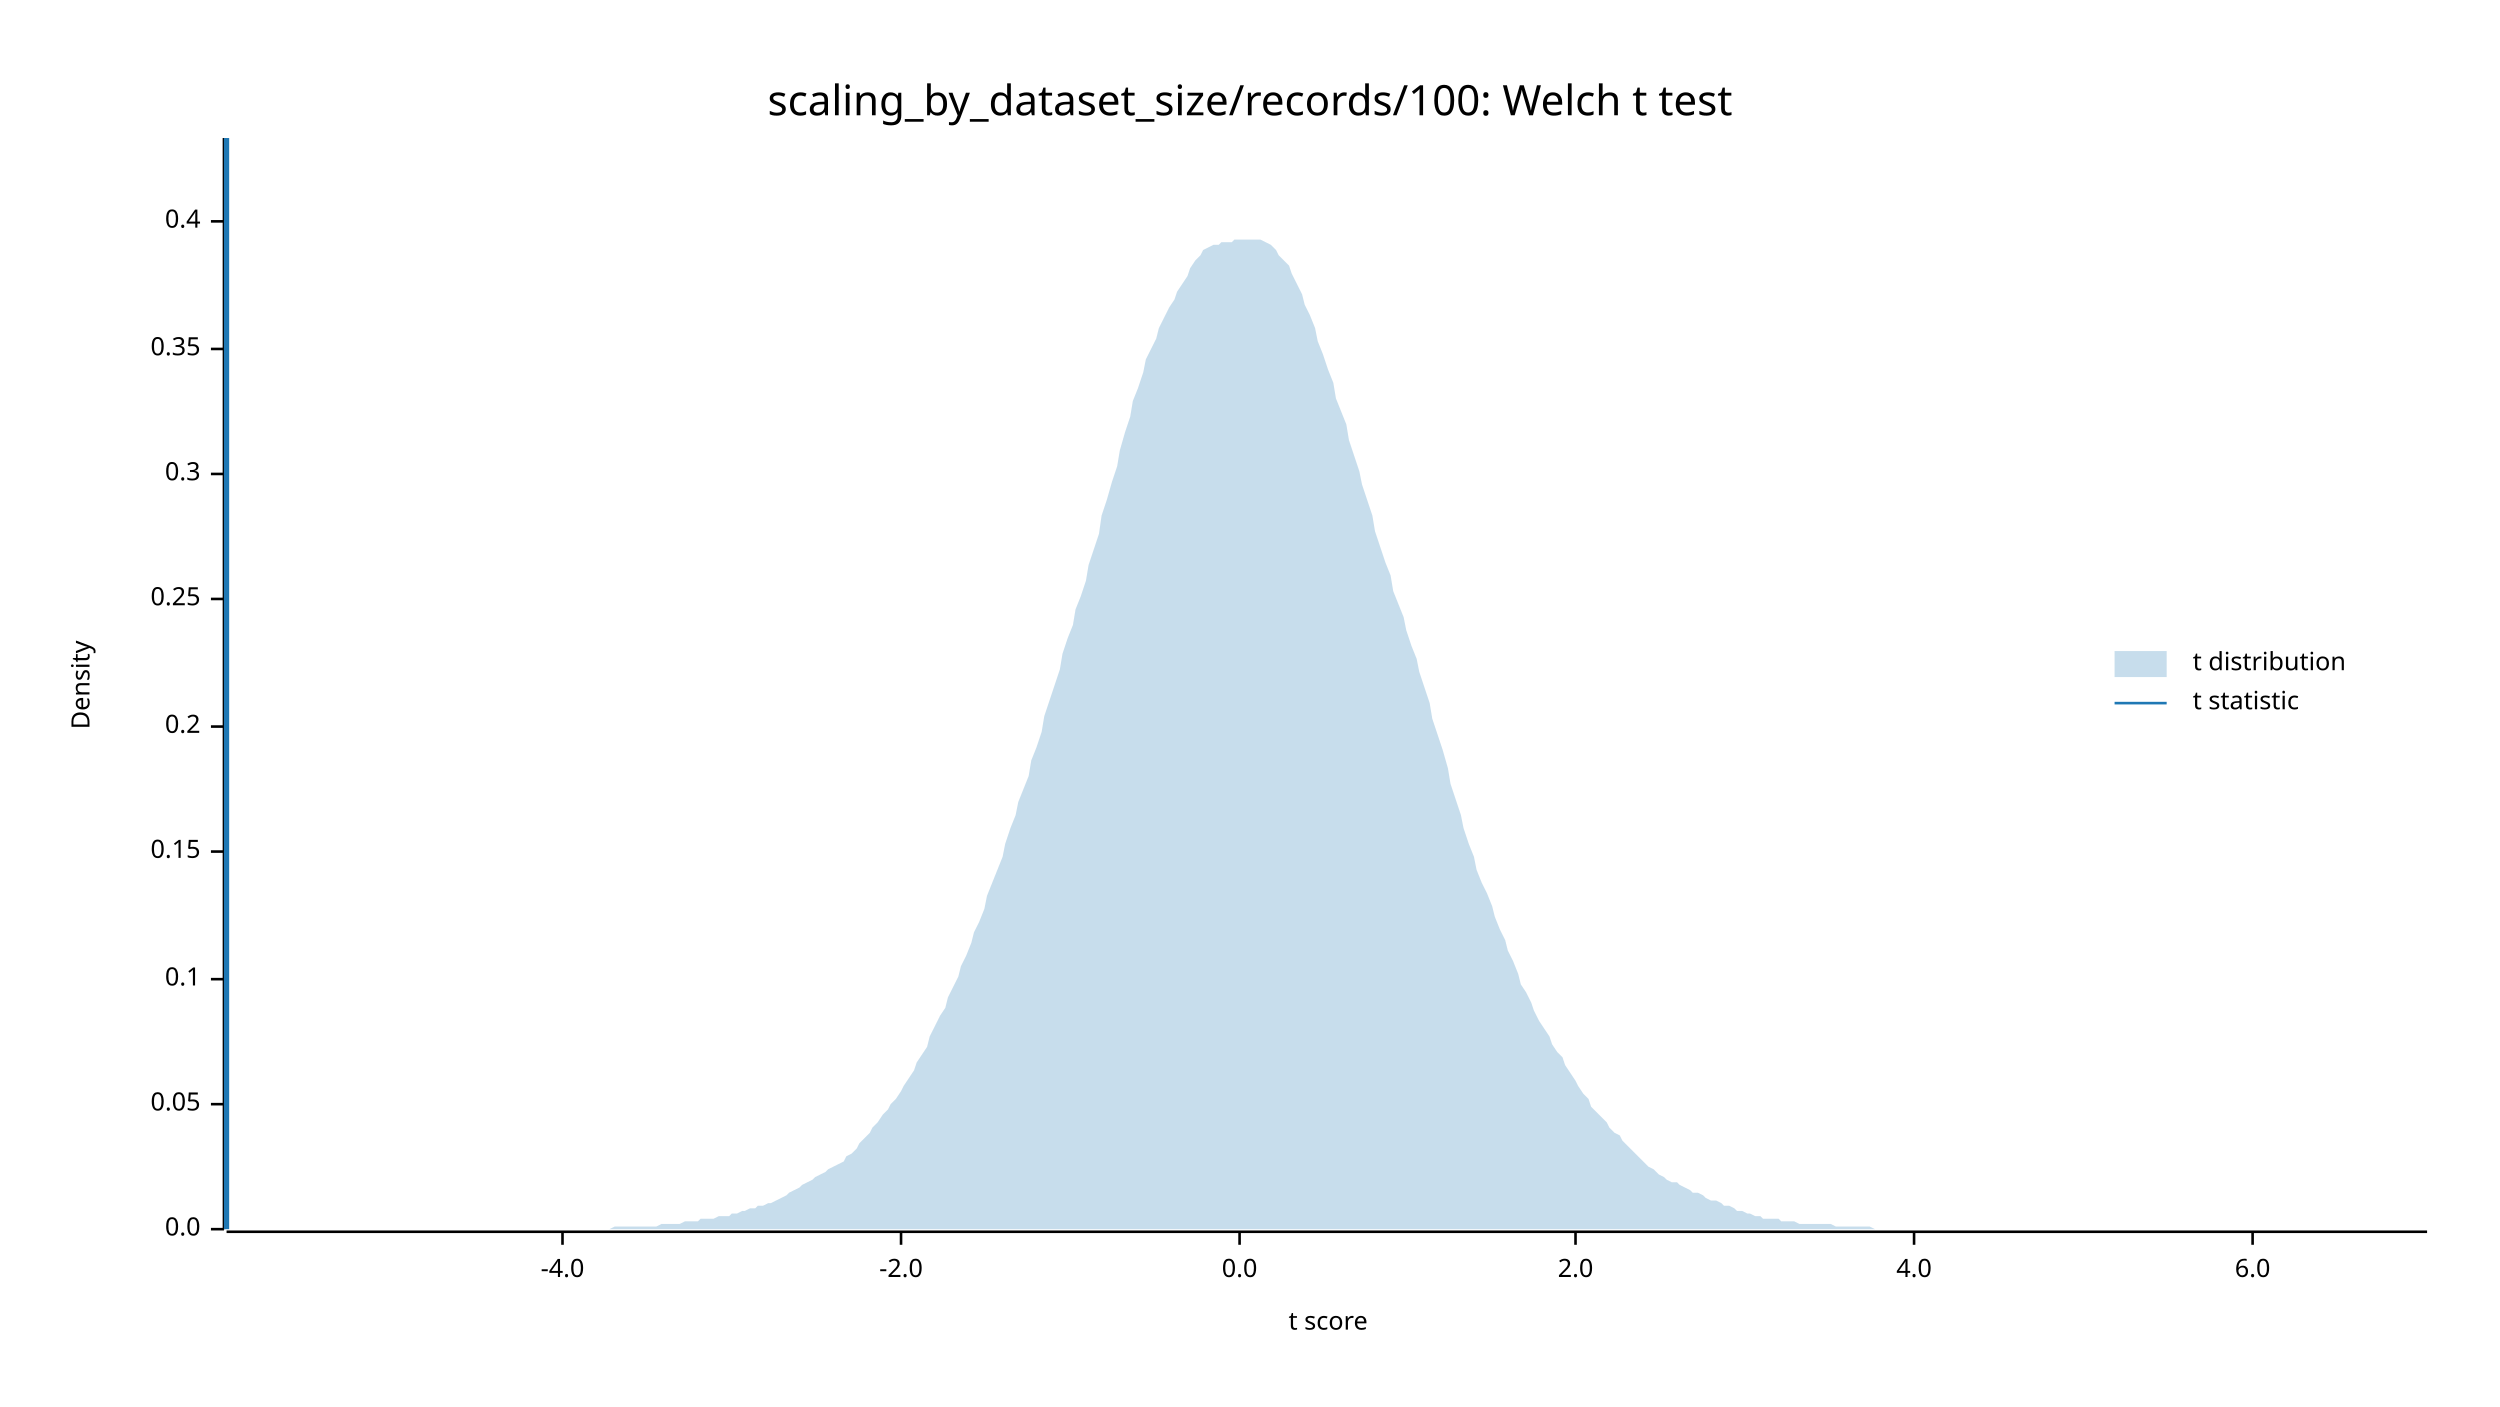
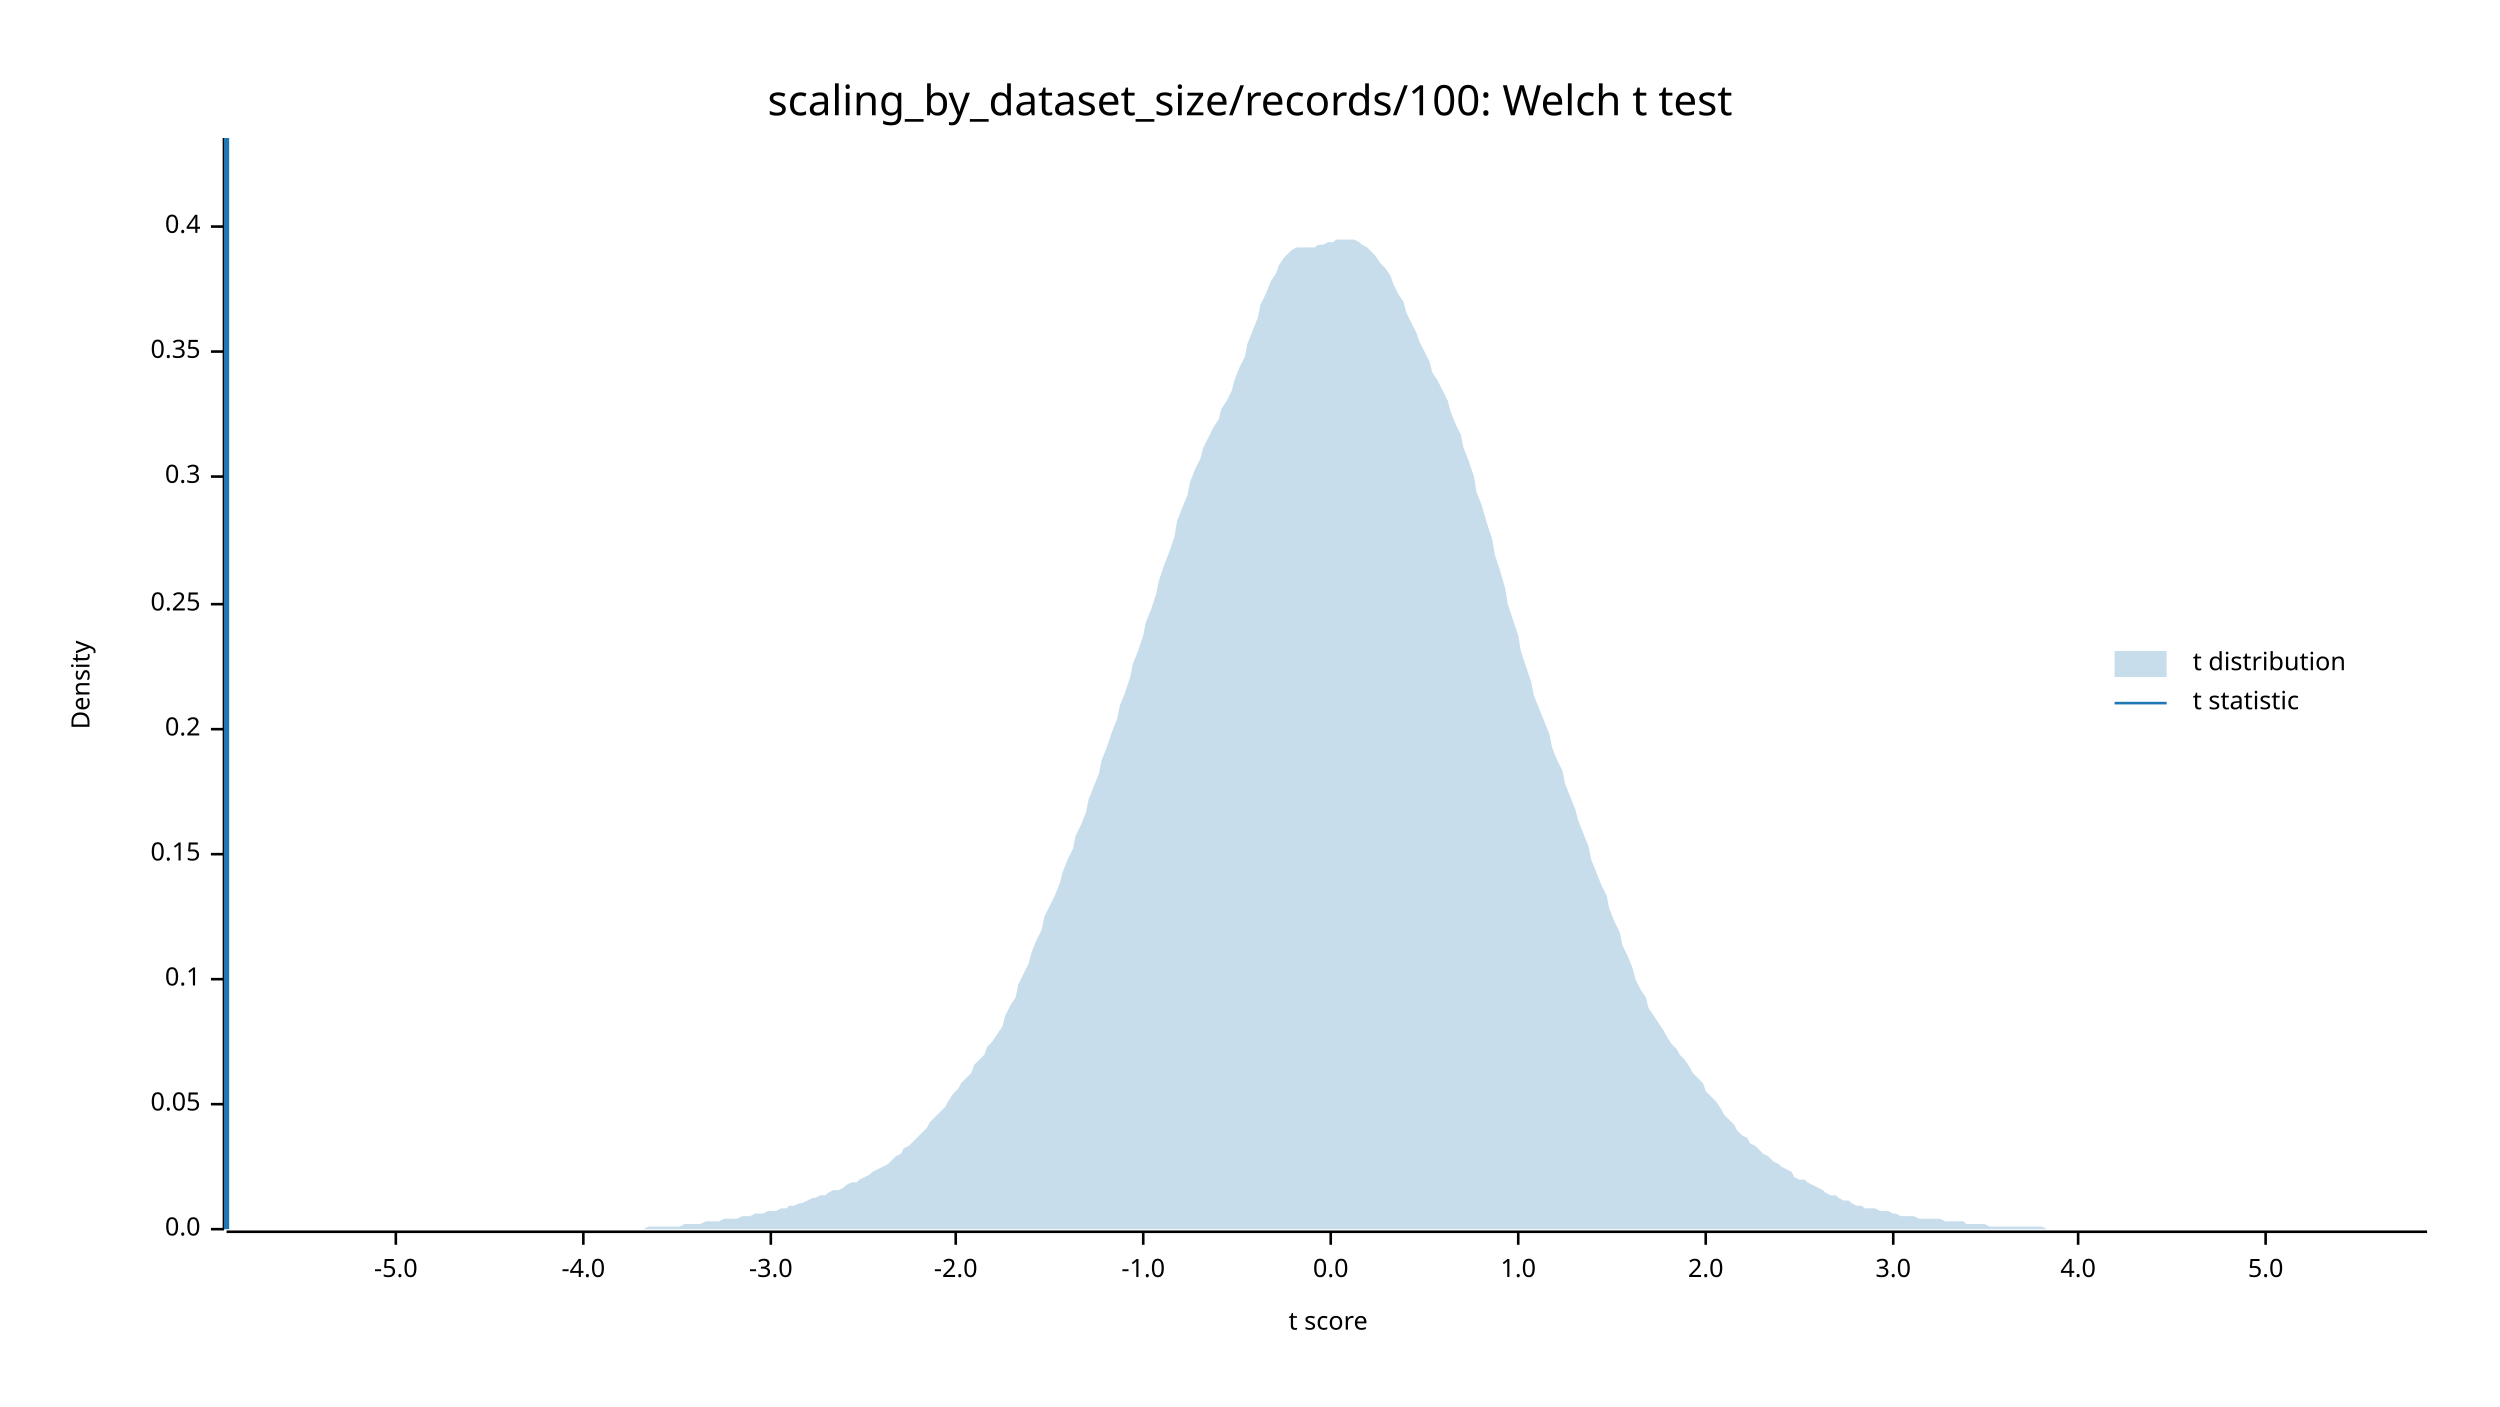
<svg xmlns="http://www.w3.org/2000/svg" width="960" height="540" viewBox="0 0 960 540">
  <text x="480" y="32" dy="0.76em" text-anchor="middle" font-family="sans-serif" font-size="16.129" opacity="1" fill="#000000">
scaling_by_dataset_size/records/100: Welch t test
</text>
  <text x="27" y="263" dy="0.76em" text-anchor="middle" font-family="sans-serif" font-size="9.677" opacity="1" fill="#000000" transform="rotate(270, 27, 263)">
Density
</text>
  <text x="510" y="513" dy="-0.5ex" text-anchor="middle" font-family="sans-serif" font-size="9.677" opacity="1" fill="#000000">
t score
</text>
  <polyline fill="none" opacity="1" stroke="#000000" stroke-width="1" points="86,53 86,472 " />
  <text x="77" y="472" dy="0.5ex" text-anchor="end" font-family="sans-serif" font-size="9.677" opacity="1" fill="#000000">
0.0
</text>
  <polyline fill="none" opacity="1" stroke="#000000" stroke-width="1" points="81,472 86,472 " />
  <text x="77" y="424" dy="0.5ex" text-anchor="end" font-family="sans-serif" font-size="9.677" opacity="1" fill="#000000">
0.05
</text>
  <polyline fill="none" opacity="1" stroke="#000000" stroke-width="1" points="81,424 86,424 " />
  <text x="77" y="376" dy="0.5ex" text-anchor="end" font-family="sans-serif" font-size="9.677" opacity="1" fill="#000000">
0.1
</text>
  <polyline fill="none" opacity="1" stroke="#000000" stroke-width="1" points="81,376 86,376 " />
-   <text x="77" y="327" dy="0.5ex" text-anchor="end" font-family="sans-serif" font-size="9.677" opacity="1" fill="#000000">
+   <text x="77" y="328" dy="0.5ex" text-anchor="end" font-family="sans-serif" font-size="9.677" opacity="1" fill="#000000">
0.15
</text>
-   <polyline fill="none" opacity="1" stroke="#000000" stroke-width="1" points="81,327 86,327 " />
-   <text x="77" y="279" dy="0.5ex" text-anchor="end" font-family="sans-serif" font-size="9.677" opacity="1" fill="#000000">
+   <polyline fill="none" opacity="1" stroke="#000000" stroke-width="1" points="81,328 86,328 " />
+   <text x="77" y="280" dy="0.5ex" text-anchor="end" font-family="sans-serif" font-size="9.677" opacity="1" fill="#000000">
0.2
</text>
-   <polyline fill="none" opacity="1" stroke="#000000" stroke-width="1" points="81,279 86,279 " />
-   <text x="77" y="230" dy="0.5ex" text-anchor="end" font-family="sans-serif" font-size="9.677" opacity="1" fill="#000000">
+   <polyline fill="none" opacity="1" stroke="#000000" stroke-width="1" points="81,280 86,280 " />
+   <text x="77" y="232" dy="0.5ex" text-anchor="end" font-family="sans-serif" font-size="9.677" opacity="1" fill="#000000">
0.25
</text>
-   <polyline fill="none" opacity="1" stroke="#000000" stroke-width="1" points="81,230 86,230 " />
-   <text x="77" y="182" dy="0.5ex" text-anchor="end" font-family="sans-serif" font-size="9.677" opacity="1" fill="#000000">
+   <polyline fill="none" opacity="1" stroke="#000000" stroke-width="1" points="81,232 86,232 " />
+   <text x="77" y="183" dy="0.5ex" text-anchor="end" font-family="sans-serif" font-size="9.677" opacity="1" fill="#000000">
0.3
</text>
-   <polyline fill="none" opacity="1" stroke="#000000" stroke-width="1" points="81,182 86,182 " />
-   <text x="77" y="134" dy="0.5ex" text-anchor="end" font-family="sans-serif" font-size="9.677" opacity="1" fill="#000000">
+   <polyline fill="none" opacity="1" stroke="#000000" stroke-width="1" points="81,183 86,183 " />
+   <text x="77" y="135" dy="0.5ex" text-anchor="end" font-family="sans-serif" font-size="9.677" opacity="1" fill="#000000">
0.35
</text>
-   <polyline fill="none" opacity="1" stroke="#000000" stroke-width="1" points="81,134 86,134 " />
-   <text x="77" y="85" dy="0.5ex" text-anchor="end" font-family="sans-serif" font-size="9.677" opacity="1" fill="#000000">
+   <polyline fill="none" opacity="1" stroke="#000000" stroke-width="1" points="81,135 86,135 " />
+   <text x="77" y="87" dy="0.5ex" text-anchor="end" font-family="sans-serif" font-size="9.677" opacity="1" fill="#000000">
0.4
</text>
-   <polyline fill="none" opacity="1" stroke="#000000" stroke-width="1" points="81,85 86,85 " />
+   <polyline fill="none" opacity="1" stroke="#000000" stroke-width="1" points="81,87 86,87 " />
  <polyline fill="none" opacity="1" stroke="#000000" stroke-width="1" points="87,473 932,473 " />
-   <text x="216" y="483" dy="0.76em" text-anchor="middle" font-family="sans-serif" font-size="9.677" opacity="1" fill="#000000">
+   <text x="152" y="483" dy="0.76em" text-anchor="middle" font-family="sans-serif" font-size="9.677" opacity="1" fill="#000000">
+ -5.0
+ </text>
+   <polyline fill="none" opacity="1" stroke="#000000" stroke-width="1" points="152,473 152,478 " />
+   <text x="224" y="483" dy="0.76em" text-anchor="middle" font-family="sans-serif" font-size="9.677" opacity="1" fill="#000000">
-4.0
</text>
-   <polyline fill="none" opacity="1" stroke="#000000" stroke-width="1" points="216,473 216,478 " />
-   <text x="346" y="483" dy="0.76em" text-anchor="middle" font-family="sans-serif" font-size="9.677" opacity="1" fill="#000000">
+   <polyline fill="none" opacity="1" stroke="#000000" stroke-width="1" points="224,473 224,478 " />
+   <text x="296" y="483" dy="0.76em" text-anchor="middle" font-family="sans-serif" font-size="9.677" opacity="1" fill="#000000">
+ -3.0
+ </text>
+   <polyline fill="none" opacity="1" stroke="#000000" stroke-width="1" points="296,473 296,478 " />
+   <text x="367" y="483" dy="0.76em" text-anchor="middle" font-family="sans-serif" font-size="9.677" opacity="1" fill="#000000">
-2.0
</text>
-   <polyline fill="none" opacity="1" stroke="#000000" stroke-width="1" points="346,473 346,478 " />
-   <text x="476" y="483" dy="0.76em" text-anchor="middle" font-family="sans-serif" font-size="9.677" opacity="1" fill="#000000">
+   <polyline fill="none" opacity="1" stroke="#000000" stroke-width="1" points="367,473 367,478 " />
+   <text x="439" y="483" dy="0.76em" text-anchor="middle" font-family="sans-serif" font-size="9.677" opacity="1" fill="#000000">
+ -1.0
+ </text>
+   <polyline fill="none" opacity="1" stroke="#000000" stroke-width="1" points="439,473 439,478 " />
+   <text x="511" y="483" dy="0.76em" text-anchor="middle" font-family="sans-serif" font-size="9.677" opacity="1" fill="#000000">
0.0
</text>
-   <polyline fill="none" opacity="1" stroke="#000000" stroke-width="1" points="476,473 476,478 " />
-   <text x="605" y="483" dy="0.76em" text-anchor="middle" font-family="sans-serif" font-size="9.677" opacity="1" fill="#000000">
+   <polyline fill="none" opacity="1" stroke="#000000" stroke-width="1" points="511,473 511,478 " />
+   <text x="583" y="483" dy="0.76em" text-anchor="middle" font-family="sans-serif" font-size="9.677" opacity="1" fill="#000000">
+ 1.0
+ </text>
+   <polyline fill="none" opacity="1" stroke="#000000" stroke-width="1" points="583,473 583,478 " />
+   <text x="655" y="483" dy="0.76em" text-anchor="middle" font-family="sans-serif" font-size="9.677" opacity="1" fill="#000000">
2.0
</text>
-   <polyline fill="none" opacity="1" stroke="#000000" stroke-width="1" points="605,473 605,478 " />
-   <text x="735" y="483" dy="0.76em" text-anchor="middle" font-family="sans-serif" font-size="9.677" opacity="1" fill="#000000">
+   <polyline fill="none" opacity="1" stroke="#000000" stroke-width="1" points="655,473 655,478 " />
+   <text x="727" y="483" dy="0.76em" text-anchor="middle" font-family="sans-serif" font-size="9.677" opacity="1" fill="#000000">
+ 3.0
+ </text>
+   <polyline fill="none" opacity="1" stroke="#000000" stroke-width="1" points="727,473 727,478 " />
+   <text x="798" y="483" dy="0.76em" text-anchor="middle" font-family="sans-serif" font-size="9.677" opacity="1" fill="#000000">
4.0
</text>
-   <polyline fill="none" opacity="1" stroke="#000000" stroke-width="1" points="735,473 735,478 " />
-   <text x="865" y="483" dy="0.76em" text-anchor="middle" font-family="sans-serif" font-size="9.677" opacity="1" fill="#000000">
- 6.0
+   <polyline fill="none" opacity="1" stroke="#000000" stroke-width="1" points="798,473 798,478 " />
+   <text x="870" y="483" dy="0.76em" text-anchor="middle" font-family="sans-serif" font-size="9.677" opacity="1" fill="#000000">
+ 5.0
</text>
-   <polyline fill="none" opacity="1" stroke="#000000" stroke-width="1" points="865,473 865,478 " />
-   <polygon opacity="0.25" fill="#1F78B4" points="87,472 88,472 90,472 92,472 93,472 95,472 97,472 98,472 100,472 102,472 103,472 105,472 107,472 109,472 110,472 112,472 114,472 115,472 117,472 119,472 120,472 122,472 124,472 125,472 127,472 129,472 131,472 132,472 134,472 136,472 137,472 139,472 141,472 142,472 144,472 146,472 147,472 149,472 151,472 153,472 154,472 156,472 158,472 159,472 161,472 163,472 164,472 166,472 168,472 169,472 171,472 173,472 175,472 176,472 178,472 180,472 181,472 183,472 185,472 186,472 188,472 190,472 191,472 193,472 195,472 197,472 198,472 200,472 202,472 203,472 205,472 207,472 208,472 210,472 212,472 214,472 215,472 217,472 219,472 220,472 222,472 224,472 225,472 227,472 229,472 230,472 232,472 234,472 236,471 237,471 239,471 241,471 242,471 244,471 246,471 247,471 249,471 251,471 252,471 254,470 256,470 258,470 259,470 261,470 263,469 264,469 266,469 268,469 269,468 271,468 273,468 274,468 276,467 278,467 280,467 281,466 283,466 285,465 286,465 288,464 290,464 291,463 293,463 295,462 296,462 298,461 300,460 302,459 303,458 305,457 307,456 308,455 310,454 312,453 313,452 315,451 317,450 318,449 320,448 322,447 324,446 325,444 327,443 329,441 330,439 332,437 334,435 335,433 337,431 339,428 341,426 342,424 344,422 346,419 347,417 349,414 351,411 352,408 354,405 356,402 357,398 359,394 361,390 363,387 364,383 366,379 368,375 369,371 371,367 373,362 374,358 376,354 378,349 379,344 381,339 383,334 385,329 386,324 388,318 390,313 391,308 393,303 395,298 396,292 398,287 400,281 401,275 403,269 405,263 407,257 408,251 410,245 412,240 413,234 415,229 417,223 418,217 420,211 422,205 423,198 425,192 427,185 429,179 430,173 432,166 434,160 435,154 437,149 439,143 440,138 442,134 444,130 445,126 447,122 449,118 451,115 452,112 454,109 456,106 457,103 459,100 461,98 462,96 464,95 466,94 468,94 469,93 471,93 473,93 474,92 476,92 478,92 479,92 481,92 483,92 484,92 486,93 488,94 490,96 491,98 493,100 495,102 496,105 498,109 500,113 501,117 503,121 505,126 506,131 508,136 510,142 512,147 513,153 515,158 517,163 518,169 520,175 522,181 523,186 525,192 527,198 528,204 530,210 532,216 534,221 535,227 537,232 539,237 540,242 542,248 544,253 545,258 547,264 549,270 550,276 552,282 554,288 556,295 557,301 559,307 561,313 562,318 564,324 566,329 567,334 569,339 571,343 573,348 574,352 576,357 578,361 579,365 581,369 583,374 584,378 586,381 588,385 589,388 591,392 593,395 595,398 596,401 598,404 600,406 601,409 603,412 605,415 606,417 608,420 610,422 611,425 613,427 615,429 617,431 618,433 620,435 622,436 623,438 625,440 627,442 628,443 630,445 632,447 633,448 635,449 637,451 639,452 640,453 642,454 644,454 645,455 647,456 649,457 650,458 652,458 654,459 655,460 657,461 659,461 661,462 662,463 664,463 666,464 667,465 669,465 671,466 672,466 674,467 676,467 677,468 679,468 681,468 683,468 684,469 686,469 688,469 689,469 691,470 693,470 694,470 696,470 698,470 700,470 701,470 703,470 705,471 706,471 708,471 710,471 711,471 713,471 715,471 716,471 718,471 720,472 722,472 723,472 725,472 727,472 728,472 730,472 732,472 733,472 735,472 737,472 738,472 740,472 742,472 744,472 745,472 747,472 749,472 750,472 752,472 754,472 755,472 757,472 759,472 760,472 762,472 764,472 766,472 767,472 769,472 771,472 772,472 774,472 776,472 777,472 779,472 781,472 782,472 784,472 786,472 788,472 789,472 791,472 793,472 794,472 796,472 798,472 799,472 801,472 803,472 804,472 806,472 808,472 810,472 811,472 813,472 815,472 816,472 818,472 820,472 821,472 823,472 825,472 827,472 828,472 830,472 832,472 833,472 835,472 837,472 838,472 840,472 842,472 843,472 845,472 847,472 849,472 850,472 852,472 854,472 855,472 857,472 859,472 860,472 862,472 864,472 865,472 867,472 869,472 871,472 872,472 874,472 876,472 877,472 879,472 881,472 882,472 884,472 886,472 887,472 889,472 891,472 893,472 894,472 896,472 898,472 899,472 901,472 903,472 904,472 906,472 908,472 909,472 911,472 913,472 915,472 916,472 918,472 920,472 921,472 923,472 925,472 926,472 928,472 930,472 932,472 932,472 87,472 " />
+   <polyline fill="none" opacity="1" stroke="#000000" stroke-width="1" points="870,473 870,478 " />
+   <polygon opacity="0.25" fill="#1F78B4" points="87,472 88,472 90,472 92,472 93,472 95,472 97,472 98,472 100,472 102,472 103,472 105,472 107,472 109,472 110,472 112,472 114,472 115,472 117,472 119,472 120,472 122,472 124,472 125,472 127,472 129,472 131,472 132,472 134,472 136,472 137,472 139,472 141,472 142,472 144,472 146,472 147,472 149,472 151,472 153,472 154,472 156,472 158,472 159,472 161,472 163,472 164,472 166,472 168,472 169,472 171,472 173,472 175,472 176,472 178,472 180,472 181,472 183,472 185,472 186,472 188,472 190,472 191,472 193,472 195,472 197,472 198,472 200,472 202,472 203,472 205,472 207,472 208,472 210,472 212,472 214,472 215,472 217,472 219,472 220,472 222,472 224,472 225,472 227,472 229,472 230,472 232,472 234,472 236,472 237,472 239,472 241,472 242,472 244,472 246,472 247,472 249,471 251,471 252,471 254,471 256,471 258,471 259,471 261,471 263,470 264,470 266,470 268,470 269,470 271,469 273,469 274,469 276,469 278,468 280,468 281,468 283,468 285,467 286,467 288,467 290,466 291,466 293,466 295,465 296,465 298,465 300,464 302,464 303,463 305,463 307,462 308,462 310,461 312,460 313,460 315,459 317,459 318,458 320,457 322,457 324,456 325,455 327,454 329,454 330,453 332,452 334,451 335,450 337,449 339,448 341,447 342,446 344,444 346,443 347,441 349,440 351,438 352,437 354,435 356,433 357,431 359,429 361,427 363,425 364,423 366,420 368,418 369,416 371,414 373,412 374,409 376,407 378,405 379,402 381,400 383,397 385,394 386,390 388,386 390,383 391,378 393,374 395,370 396,366 398,361 400,357 401,352 403,348 405,344 407,339 408,335 410,330 412,326 413,321 415,317 417,312 418,307 420,302 422,297 423,292 425,287 427,281 429,276 430,271 432,266 434,260 435,255 437,250 439,244 440,239 442,234 444,228 445,223 447,217 449,212 451,206 452,200 454,195 456,190 457,185 459,180 461,176 462,172 464,168 466,164 468,161 469,157 471,154 473,150 474,146 476,141 478,137 479,132 481,127 483,122 484,117 486,113 488,108 490,105 491,102 493,99 495,97 496,96 498,95 500,95 501,95 503,95 505,95 506,94 508,94 510,93 512,93 513,92 515,92 517,92 518,92 520,92 522,93 523,94 525,95 527,97 528,98 530,101 532,103 534,106 535,109 537,113 539,116 540,120 542,124 544,128 545,131 547,135 549,139 550,143 552,146 554,150 556,154 557,158 559,163 561,167 562,172 564,177 566,183 567,189 569,194 571,201 573,207 574,213 576,219 578,226 579,232 581,238 583,244 584,250 586,256 588,262 589,267 591,272 593,277 595,282 596,287 598,292 600,296 601,301 603,306 605,311 606,315 608,320 610,325 611,330 613,335 615,340 617,344 618,349 620,354 622,358 623,363 625,367 627,372 628,376 630,380 632,383 633,387 635,390 637,393 639,396 640,398 642,401 644,403 645,405 647,407 649,410 650,412 652,414 654,416 655,419 657,421 659,423 661,426 662,428 664,430 666,432 667,434 669,436 671,437 672,439 674,440 676,442 677,443 679,444 681,446 683,447 684,448 686,449 688,450 689,452 691,453 693,453 694,454 696,455 698,456 700,457 701,458 703,459 705,459 706,460 708,461 710,461 711,462 713,463 715,463 716,464 718,464 720,464 722,465 723,465 725,465 727,466 728,466 730,467 732,467 733,467 735,467 737,468 738,468 740,468 742,468 744,468 745,468 747,469 749,469 750,469 752,469 754,469 755,470 757,470 759,470 760,470 762,470 764,471 766,471 767,471 769,471 771,471 772,471 774,471 776,471 777,471 779,471 781,471 782,471 784,471 786,472 788,472 789,472 791,472 793,472 794,472 796,472 798,472 799,472 801,472 803,472 804,472 806,472 808,472 810,472 811,472 813,472 815,472 816,472 818,472 820,472 821,472 823,472 825,472 827,472 828,472 830,472 832,472 833,472 835,472 837,472 838,472 840,472 842,472 843,472 845,472 847,472 849,472 850,472 852,472 854,472 855,472 857,472 859,472 860,472 862,472 864,472 865,472 867,472 869,472 871,472 872,472 874,472 876,472 877,472 879,472 881,472 882,472 884,472 886,472 887,472 889,472 891,472 893,472 894,472 896,472 898,472 899,472 901,472 903,472 904,472 906,472 908,472 909,472 911,472 913,472 915,472 916,472 918,472 920,472 921,472 923,472 925,472 926,472 928,472 930,472 932,472 932,472 87,472 " />
  <polyline fill="none" opacity="1" stroke="#1F78B4" stroke-width="2" points="87,472 87,53 " />
  <text x="842" y="250" dy="0.76em" text-anchor="start" font-family="sans-serif" font-size="9.677" opacity="1" fill="#000000">
t distribution
</text>
  <text x="842" y="265" dy="0.76em" text-anchor="start" font-family="sans-serif" font-size="9.677" opacity="1" fill="#000000">
t statistic
</text>
  <rect x="812" y="250" width="20" height="10" opacity="0.25" fill="#1F78B4" stroke="none" />
  <polyline fill="none" opacity="1" stroke="#1F78B4" stroke-width="1" points="812,270 832,270 " />
</svg>
